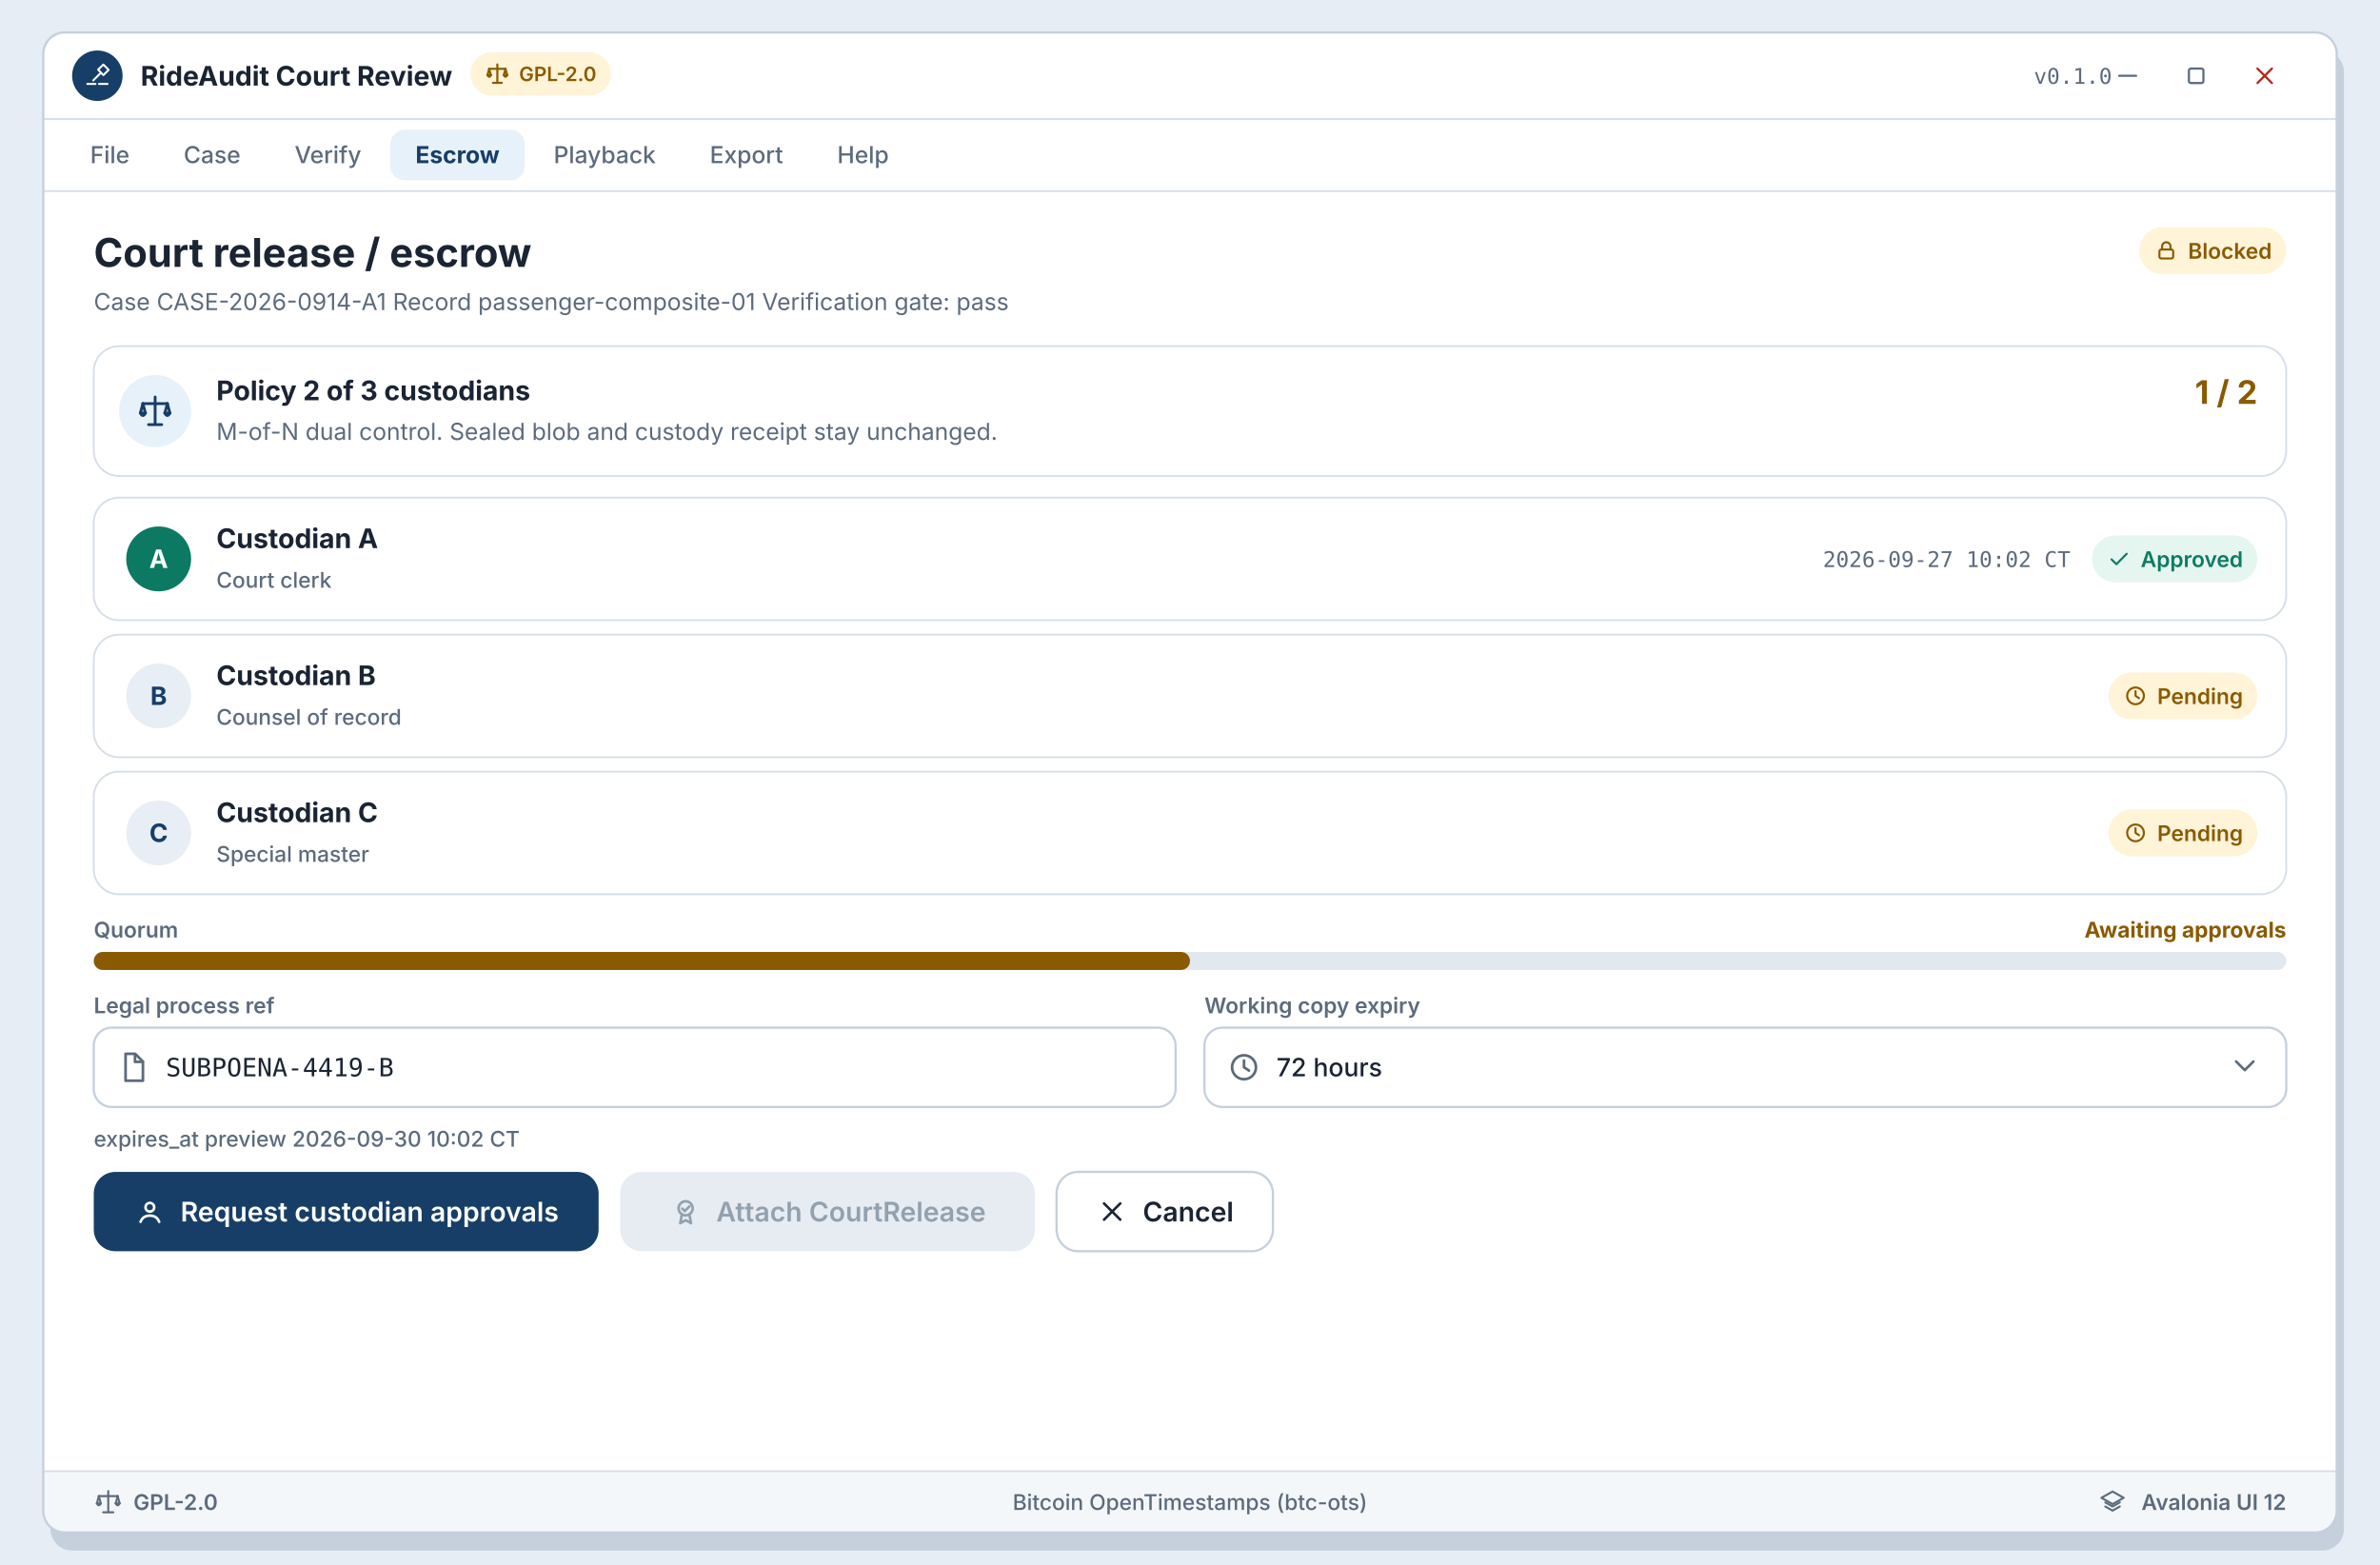
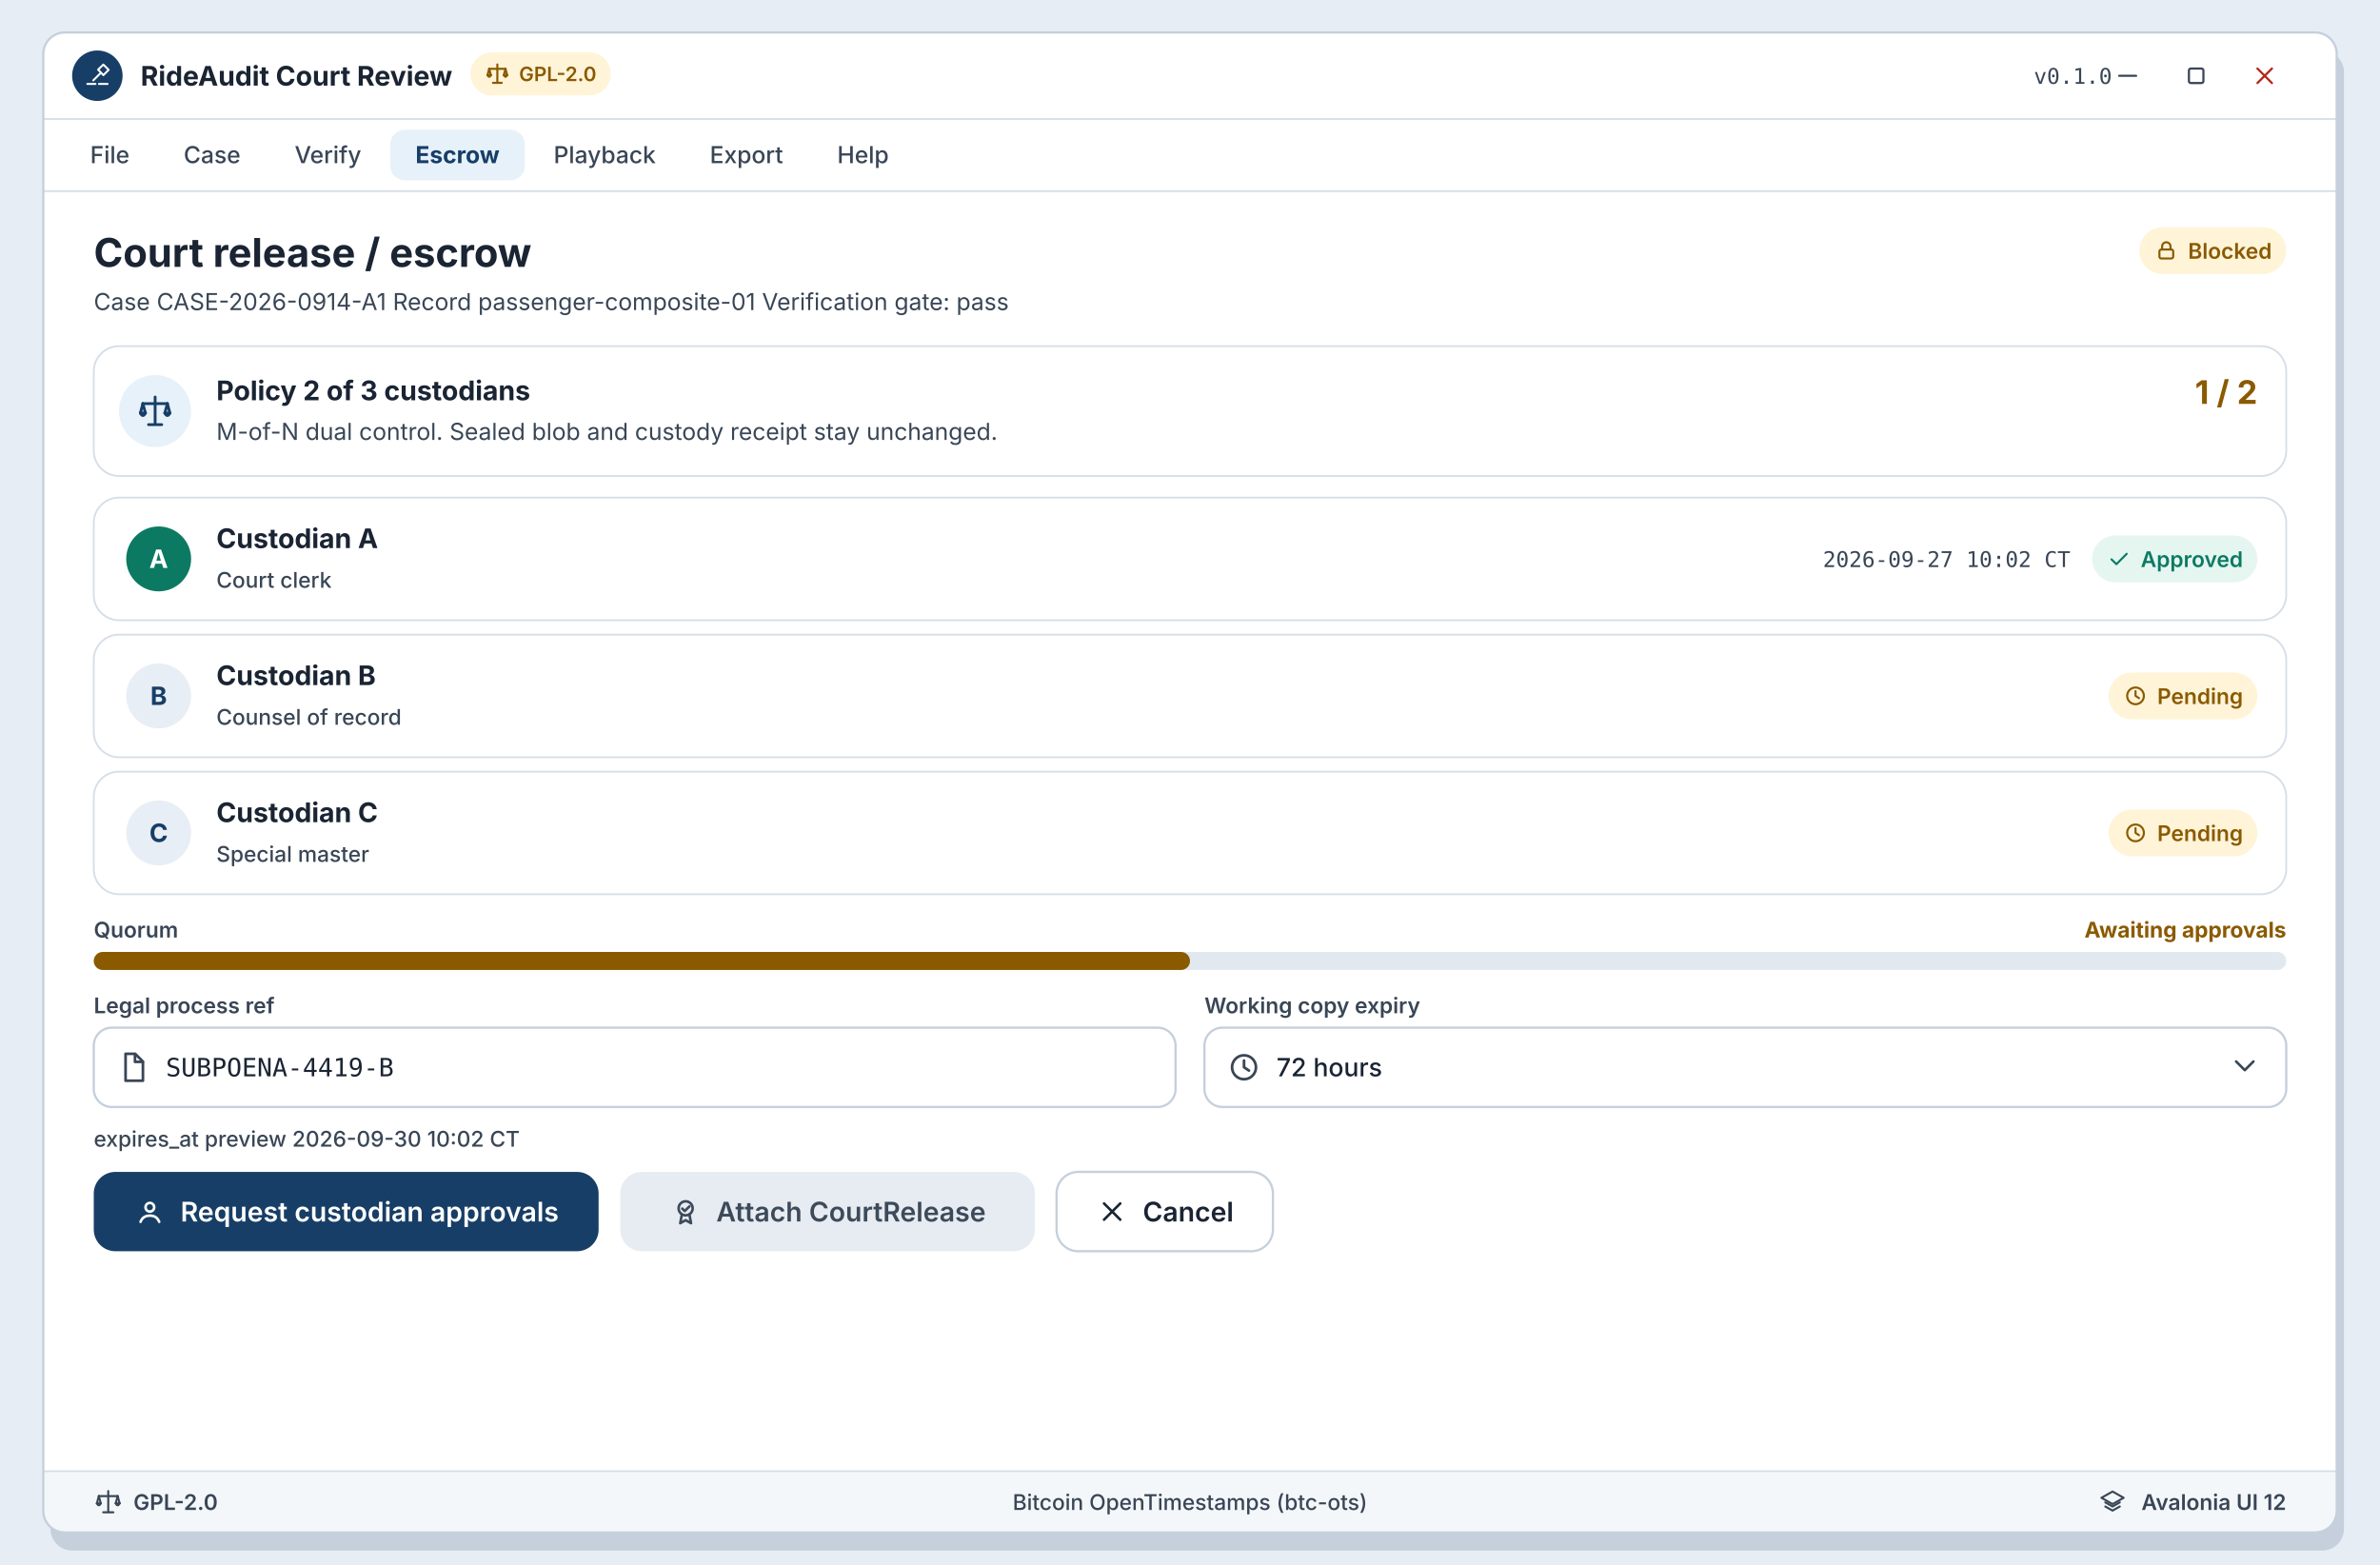
<svg xmlns="http://www.w3.org/2000/svg" width="1320" height="868" viewBox="0 0 1320 868" role="img">
  <defs>
    <clipPath id="win">
      <rect x="24" y="18" width="1272" height="832" rx="12" />
    </clipPath>
  </defs>
  <rect x="0" y="0" width="1320" height="868" rx="0" fill="#E6EDF4" />
  <rect x="28" y="28" width="1272" height="832" rx="12" fill="#C5D0DC" />
  <g clip-path="url(#win)">
    <rect x="24" y="18" width="1272" height="832" rx="0" fill="#FFFFFF" />
    <rect x="40" y="28" width="28" height="28" rx="14" fill="#173E66" />
    <g transform="translate(46.72 34.72) scale(0.61)">
      <path d="M2.8 19.4h7.4" fill="none" stroke="#FFFFFF" stroke-width="1.8" stroke-linecap="round" stroke-linejoin="round" />
      <path d="M13.4 19.4H21.2" fill="none" stroke="#FFFFFF" stroke-width="1.8" stroke-linecap="round" stroke-linejoin="round" />
      <path d="M8.2 16.2 14.4 10" fill="none" stroke="#FFFFFF" stroke-width="1.8" stroke-linecap="round" stroke-linejoin="round" />
      <path d="M12.6 6.4 17.4 1.8 22.2 6.6 17.4 11.4Z" fill="none" stroke="#FFFFFF" stroke-width="1.8" stroke-linecap="round" stroke-linejoin="round" />
    </g>
    <text x="78" y="47.5" fill="#1A2433" font-family="Inter, Segoe UI, Roboto, Helvetica, Arial, sans-serif" font-size="15" font-weight="700" text-anchor="start">RideAudit Court Review</text>
    <rect x="260.88" y="29" width="77.89" height="24" rx="12" fill="#FFF4D8" />
    <g transform="translate(268.88 34) scale(0.58)">
      <path d="M12 3v17.2" fill="none" stroke="#8A5A00" stroke-width="2" stroke-linecap="round" stroke-linejoin="round" />
      <path d="M7.8 20.6h8.4" fill="none" stroke="#8A5A00" stroke-width="2" stroke-linecap="round" stroke-linejoin="round" />
      <path d="M4.2 7.2h15.6" fill="none" stroke="#8A5A00" stroke-width="2" stroke-linecap="round" stroke-linejoin="round" />
      <path d="M4.2 7.2 2.6 13.2" fill="none" stroke="#8A5A00" stroke-width="2" stroke-linecap="round" stroke-linejoin="round" />
      <path d="M4.2 7.2 5.8 13.2" fill="none" stroke="#8A5A00" stroke-width="2" stroke-linecap="round" stroke-linejoin="round" />
      <path d="M2.6 13.2h3.2" fill="none" stroke="#8A5A00" stroke-width="2" stroke-linecap="round" stroke-linejoin="round" />
      <path d="M2.6 13.2Q4.2 16.4 5.8 13.2" fill="none" stroke="#8A5A00" stroke-width="2" stroke-linecap="round" stroke-linejoin="round" />
      <path d="M19.8 7.2 18.2 13.2" fill="none" stroke="#8A5A00" stroke-width="2" stroke-linecap="round" stroke-linejoin="round" />
      <path d="M19.8 7.2 21.4 13.2" fill="none" stroke="#8A5A00" stroke-width="2" stroke-linecap="round" stroke-linejoin="round" />
      <path d="M18.2 13.2h3.2" fill="none" stroke="#8A5A00" stroke-width="2" stroke-linecap="round" stroke-linejoin="round" />
      <path d="M18.2 13.2Q19.8 16.4 21.4 13.2" fill="none" stroke="#8A5A00" stroke-width="2" stroke-linecap="round" stroke-linejoin="round" />
    </g>
    <text x="287.88" y="45" fill="#8A5A00" font-family="Inter, Segoe UI, Roboto, Helvetica, Arial, sans-serif" font-size="11" font-weight="600" text-anchor="start">GPL-2.0</text>
-     <text x="1128" y="46.5" fill="#5C6B7C" font-family="JetBrains Mono, ui-monospace, SFMono-Regular, Menlo, Consolas, monospace" font-size="12" font-weight="500" text-anchor="start">v0.1.0</text>
+     <text x="1128" y="46.5" fill="#394656" font-family="JetBrains Mono, ui-monospace, SFMono-Regular, Menlo, Consolas, monospace" font-size="12" font-weight="500" text-anchor="start">v0.1.0</text>
    <g transform="translate(1172 34) scale(0.67)">
-       <path d="M5 12h14" fill="none" stroke="#5C6B7C" stroke-width="1.8" stroke-linecap="round" stroke-linejoin="round" />
+       <path d="M5 12h14" fill="none" stroke="#394656" stroke-width="1.8" stroke-linecap="round" stroke-linejoin="round" />
    </g>
    <g transform="translate(1210 34) scale(0.67)">
-       <rect x="6" y="6" width="12" height="12" rx="1.6" fill="none" stroke="#5C6B7C" stroke-width="1.8" stroke-linejoin="round" />
+       <rect x="6" y="6" width="12" height="12" rx="1.6" fill="none" stroke="#394656" stroke-width="1.8" stroke-linejoin="round" />
    </g>
    <g transform="translate(1248 34) scale(0.67)">
      <path d="M6 6 18 18" fill="none" stroke="#B42318" stroke-width="1.8" stroke-linecap="round" stroke-linejoin="round" />
      <path d="M18 6 6 18" fill="none" stroke="#B42318" stroke-width="1.8" stroke-linecap="round" stroke-linejoin="round" />
    </g>
    <line x1="24" y1="66" x2="1296" y2="66" stroke="#D5DEE8" stroke-width="1" />
-     <text x="50" y="90.5" fill="#5C6B7C" font-family="Inter, Segoe UI, Roboto, Helvetica, Arial, sans-serif" font-size="13" font-weight="500" text-anchor="start">File</text>
-     <text x="101.86" y="90.5" fill="#5C6B7C" font-family="Inter, Segoe UI, Roboto, Helvetica, Arial, sans-serif" font-size="13" font-weight="500" text-anchor="start">Case</text>
-     <text x="163.41" y="90.5" fill="#5C6B7C" font-family="Inter, Segoe UI, Roboto, Helvetica, Arial, sans-serif" font-size="13" font-weight="500" text-anchor="start">Verify</text>
+     <text x="50" y="90.5" fill="#394656" font-family="Inter, Segoe UI, Roboto, Helvetica, Arial, sans-serif" font-size="13" font-weight="500" text-anchor="start">File</text>
+     <text x="101.86" y="90.5" fill="#394656" font-family="Inter, Segoe UI, Roboto, Helvetica, Arial, sans-serif" font-size="13" font-weight="500" text-anchor="start">Case</text>
+     <text x="163.41" y="90.5" fill="#394656" font-family="Inter, Segoe UI, Roboto, Helvetica, Arial, sans-serif" font-size="13" font-weight="500" text-anchor="start">Verify</text>
    <rect x="216.41" y="72" width="74.66" height="28" rx="8" fill="#E7F1FA" />
    <text x="230.41" y="90.5" fill="#173E66" font-family="Inter, Segoe UI, Roboto, Helvetica, Arial, sans-serif" font-size="13" font-weight="700" text-anchor="start">Escrow</text>
-     <text x="307.06" y="90.5" fill="#5C6B7C" font-family="Inter, Segoe UI, Roboto, Helvetica, Arial, sans-serif" font-size="13" font-weight="500" text-anchor="start">Playback</text>
-     <text x="393.69" y="90.5" fill="#5C6B7C" font-family="Inter, Segoe UI, Roboto, Helvetica, Arial, sans-serif" font-size="13" font-weight="500" text-anchor="start">Export</text>
-     <text x="464.34" y="90.5" fill="#5C6B7C" font-family="Inter, Segoe UI, Roboto, Helvetica, Arial, sans-serif" font-size="13" font-weight="500" text-anchor="start">Help</text>
+     <text x="307.06" y="90.5" fill="#394656" font-family="Inter, Segoe UI, Roboto, Helvetica, Arial, sans-serif" font-size="13" font-weight="500" text-anchor="start">Playback</text>
+     <text x="393.69" y="90.5" fill="#394656" font-family="Inter, Segoe UI, Roboto, Helvetica, Arial, sans-serif" font-size="13" font-weight="500" text-anchor="start">Export</text>
+     <text x="464.34" y="90.5" fill="#394656" font-family="Inter, Segoe UI, Roboto, Helvetica, Arial, sans-serif" font-size="13" font-weight="500" text-anchor="start">Help</text>
    <line x1="24" y1="106" x2="1296" y2="106" stroke="#D5DEE8" stroke-width="1" />
    <text x="52" y="148" fill="#1A2433" font-family="Inter, Segoe UI, Roboto, Helvetica, Arial, sans-serif" font-size="22" font-weight="700" text-anchor="start">Court release / escrow</text>
    <rect x="1186.52" y="126" width="81.48" height="26" rx="13" fill="#FFF4D8" />
    <g transform="translate(1194.52 132) scale(0.58)">
      <path d="M8 11V8.1a4 4 0 0 1 8 0V11" fill="none" stroke="#8A5A00" stroke-width="2" stroke-linecap="round" stroke-linejoin="round" />
      <rect x="5.4" y="11" width="13.2" height="8.6" rx="1.8" fill="none" stroke="#8A5A00" stroke-width="2" stroke-linejoin="round" />
    </g>
    <text x="1213.52" y="143.5" fill="#8A5A00" font-family="Inter, Segoe UI, Roboto, Helvetica, Arial, sans-serif" font-size="12" font-weight="600" text-anchor="start">Blocked</text>
-     <text x="52" y="172" fill="#5C6B7C" font-family="Inter, Segoe UI, Roboto, Helvetica, Arial, sans-serif" font-size="13" font-weight="400" text-anchor="start">Case CASE-2026-0914-A1    Record passenger-composite-01    Verification gate: pass</text>
+     <text x="52" y="172" fill="#394656" font-family="Inter, Segoe UI, Roboto, Helvetica, Arial, sans-serif" font-size="13" font-weight="400" text-anchor="start">Case CASE-2026-0914-A1    Record passenger-composite-01    Verification gate: pass</text>
    <rect x="52" y="192" width="1216" height="72" rx="14" fill="#FFFFFF" stroke="#D5DEE8" stroke-width="1" />
    <rect x="66" y="208" width="40" height="40" rx="20" fill="#E7F1FA" />
    <g transform="translate(75.6 217.6) scale(0.87)">
      <path d="M12 3v17.2" fill="none" stroke="#173E66" stroke-width="1.8" stroke-linecap="round" stroke-linejoin="round" />
      <path d="M7.8 20.6h8.4" fill="none" stroke="#173E66" stroke-width="1.8" stroke-linecap="round" stroke-linejoin="round" />
      <path d="M4.2 7.2h15.6" fill="none" stroke="#173E66" stroke-width="1.8" stroke-linecap="round" stroke-linejoin="round" />
      <path d="M4.2 7.2 2.6 13.2" fill="none" stroke="#173E66" stroke-width="1.8" stroke-linecap="round" stroke-linejoin="round" />
      <path d="M4.2 7.2 5.8 13.2" fill="none" stroke="#173E66" stroke-width="1.8" stroke-linecap="round" stroke-linejoin="round" />
      <path d="M2.6 13.2h3.2" fill="none" stroke="#173E66" stroke-width="1.8" stroke-linecap="round" stroke-linejoin="round" />
      <path d="M2.6 13.2Q4.2 16.4 5.8 13.2" fill="none" stroke="#173E66" stroke-width="1.8" stroke-linecap="round" stroke-linejoin="round" />
      <path d="M19.8 7.2 18.2 13.2" fill="none" stroke="#173E66" stroke-width="1.8" stroke-linecap="round" stroke-linejoin="round" />
      <path d="M19.8 7.2 21.4 13.2" fill="none" stroke="#173E66" stroke-width="1.8" stroke-linecap="round" stroke-linejoin="round" />
      <path d="M18.2 13.2h3.2" fill="none" stroke="#173E66" stroke-width="1.8" stroke-linecap="round" stroke-linejoin="round" />
      <path d="M18.2 13.2Q19.8 16.4 21.4 13.2" fill="none" stroke="#173E66" stroke-width="1.8" stroke-linecap="round" stroke-linejoin="round" />
    </g>
    <text x="120" y="222" fill="#1A2433" font-family="Inter, Segoe UI, Roboto, Helvetica, Arial, sans-serif" font-size="15" font-weight="700" text-anchor="start">Policy  2 of 3 custodians</text>
-     <text x="120" y="244" fill="#5C6B7C" font-family="Inter, Segoe UI, Roboto, Helvetica, Arial, sans-serif" font-size="13" font-weight="400" text-anchor="start">M-of-N dual control. Sealed blob and custody receipt stay unchanged.</text>
+     <text x="120" y="244" fill="#394656" font-family="Inter, Segoe UI, Roboto, Helvetica, Arial, sans-serif" font-size="13" font-weight="400" text-anchor="start">M-of-N dual control. Sealed blob and custody receipt stay unchanged.</text>
    <text x="1252" y="224" fill="#8A5A00" font-family="Inter, Segoe UI, Roboto, Helvetica, Arial, sans-serif" font-size="18" font-weight="700" text-anchor="end">1 / 2</text>
    <rect x="52" y="276" width="1216" height="68" rx="14" fill="#FFFFFF" stroke="#D5DEE8" stroke-width="1" />
    <circle cx="88" cy="310" r="18" fill="#0C7A62" />
    <text x="88" y="315" fill="#FFFFFF" font-family="Inter, Segoe UI, Roboto, Helvetica, Arial, sans-serif" font-size="14" font-weight="700" text-anchor="middle">A</text>
    <text x="120" y="304" fill="#1A2433" font-family="Inter, Segoe UI, Roboto, Helvetica, Arial, sans-serif" font-size="15" font-weight="700" text-anchor="start">Custodian A</text>
-     <text x="120" y="326" fill="#5C6B7C" font-family="Inter, Segoe UI, Roboto, Helvetica, Arial, sans-serif" font-size="12" font-weight="500" text-anchor="start">Court clerk</text>
+     <text x="120" y="326" fill="#394656" font-family="Inter, Segoe UI, Roboto, Helvetica, Arial, sans-serif" font-size="12" font-weight="500" text-anchor="start">Court clerk</text>
    <rect x="1160.3" y="297" width="91.7" height="26" rx="13" fill="#E5F6F1" />
    <g transform="translate(1168.3 303) scale(0.58)">
      <path d="M4.8 12.5 9.5 17.1 19.3 7.2" fill="none" stroke="#0C7A62" stroke-width="2" stroke-linecap="round" stroke-linejoin="round" />
    </g>
    <text x="1187.3" y="314.5" fill="#0C7A62" font-family="Inter, Segoe UI, Roboto, Helvetica, Arial, sans-serif" font-size="12" font-weight="600" text-anchor="start">Approved</text>
-     <text x="1148.3" y="314.5" fill="#5C6B7C" font-family="JetBrains Mono, ui-monospace, SFMono-Regular, Menlo, Consolas, monospace" font-size="12" font-weight="500" text-anchor="end">2026-09-27 10:02 CT</text>
+     <text x="1148.3" y="314.5" fill="#394656" font-family="JetBrains Mono, ui-monospace, SFMono-Regular, Menlo, Consolas, monospace" font-size="12" font-weight="500" text-anchor="end">2026-09-27 10:02 CT</text>
    <rect x="52" y="352" width="1216" height="68" rx="14" fill="#FFFFFF" stroke="#D5DEE8" stroke-width="1" />
    <circle cx="88" cy="386" r="18" fill="#E8EEF5" />
    <text x="88" y="391" fill="#173E66" font-family="Inter, Segoe UI, Roboto, Helvetica, Arial, sans-serif" font-size="14" font-weight="700" text-anchor="middle">B</text>
    <text x="120" y="380" fill="#1A2433" font-family="Inter, Segoe UI, Roboto, Helvetica, Arial, sans-serif" font-size="15" font-weight="700" text-anchor="start">Custodian B</text>
-     <text x="120" y="402" fill="#5C6B7C" font-family="Inter, Segoe UI, Roboto, Helvetica, Arial, sans-serif" font-size="12" font-weight="500" text-anchor="start">Counsel of record</text>
+     <text x="120" y="402" fill="#394656" font-family="Inter, Segoe UI, Roboto, Helvetica, Arial, sans-serif" font-size="12" font-weight="500" text-anchor="start">Counsel of record</text>
    <rect x="1169.45" y="373" width="82.55" height="26" rx="13" fill="#FFF4D8" />
    <g transform="translate(1177.45 379) scale(0.58)">
      <circle cx="12" cy="12" r="8" fill="none" stroke="#8A5A00" stroke-width="2" />
      <path d="M12 7.5V12l3.3 2.2" fill="none" stroke="#8A5A00" stroke-width="2" stroke-linecap="round" stroke-linejoin="round" />
    </g>
    <text x="1196.45" y="390.5" fill="#8A5A00" font-family="Inter, Segoe UI, Roboto, Helvetica, Arial, sans-serif" font-size="12" font-weight="600" text-anchor="start">Pending</text>
    <rect x="52" y="428" width="1216" height="68" rx="14" fill="#FFFFFF" stroke="#D5DEE8" stroke-width="1" />
    <circle cx="88" cy="462" r="18" fill="#E8EEF5" />
    <text x="88" y="467" fill="#173E66" font-family="Inter, Segoe UI, Roboto, Helvetica, Arial, sans-serif" font-size="14" font-weight="700" text-anchor="middle">C</text>
    <text x="120" y="456" fill="#1A2433" font-family="Inter, Segoe UI, Roboto, Helvetica, Arial, sans-serif" font-size="15" font-weight="700" text-anchor="start">Custodian C</text>
-     <text x="120" y="478" fill="#5C6B7C" font-family="Inter, Segoe UI, Roboto, Helvetica, Arial, sans-serif" font-size="12" font-weight="500" text-anchor="start">Special master</text>
+     <text x="120" y="478" fill="#394656" font-family="Inter, Segoe UI, Roboto, Helvetica, Arial, sans-serif" font-size="12" font-weight="500" text-anchor="start">Special master</text>
    <rect x="1169.45" y="449" width="82.55" height="26" rx="13" fill="#FFF4D8" />
    <g transform="translate(1177.45 455) scale(0.58)">
      <circle cx="12" cy="12" r="8" fill="none" stroke="#8A5A00" stroke-width="2" />
      <path d="M12 7.5V12l3.3 2.2" fill="none" stroke="#8A5A00" stroke-width="2" stroke-linecap="round" stroke-linejoin="round" />
    </g>
    <text x="1196.45" y="466.5" fill="#8A5A00" font-family="Inter, Segoe UI, Roboto, Helvetica, Arial, sans-serif" font-size="12" font-weight="600" text-anchor="start">Pending</text>
-     <text x="52" y="520" fill="#5C6B7C" font-family="Inter, Segoe UI, Roboto, Helvetica, Arial, sans-serif" font-size="12" font-weight="600" text-anchor="start">Quorum</text>
+     <text x="52" y="520" fill="#394656" font-family="Inter, Segoe UI, Roboto, Helvetica, Arial, sans-serif" font-size="12" font-weight="600" text-anchor="start">Quorum</text>
    <text x="1268" y="520" fill="#8A5A00" font-family="Inter, Segoe UI, Roboto, Helvetica, Arial, sans-serif" font-size="12" font-weight="700" text-anchor="end">Awaiting approvals</text>
    <rect x="52" y="528" width="1216" height="10" rx="5" fill="#E1E8EF" />
    <rect x="52" y="528" width="608" height="10" rx="5" fill="#8A5A00" />
-     <text x="52" y="562" fill="#5C6B7C" font-family="Inter, Segoe UI, Roboto, Helvetica, Arial, sans-serif" font-size="12" font-weight="600" text-anchor="start">Legal process ref</text>
+     <text x="52" y="562" fill="#394656" font-family="Inter, Segoe UI, Roboto, Helvetica, Arial, sans-serif" font-size="12" font-weight="600" text-anchor="start">Legal process ref</text>
    <rect x="52" y="570" width="600" height="44" rx="10" fill="#FFFFFF" stroke="#C5D0DC" stroke-width="1.25" />
    <g transform="translate(64 582) scale(0.83)">
-       <path d="M6.8 3h6.4L18.4 8.2V21H6.8Z" fill="none" stroke="#5C6B7C" stroke-width="1.8" stroke-linecap="round" stroke-linejoin="round" />
-       <path d="M13.1 3.2V8.4h5.2" fill="none" stroke="#5C6B7C" stroke-width="1.8" stroke-linecap="round" stroke-linejoin="round" />
+       <path d="M6.8 3h6.4L18.4 8.2V21H6.8Z" fill="none" stroke="#394656" stroke-width="1.8" stroke-linecap="round" stroke-linejoin="round" />
+       <path d="M13.1 3.2V8.4h5.2" fill="none" stroke="#394656" stroke-width="1.8" stroke-linecap="round" stroke-linejoin="round" />
    </g>
    <text x="92" y="597" fill="#1A2433" font-family="JetBrains Mono, ui-monospace, SFMono-Regular, Menlo, Consolas, monospace" font-size="14" font-weight="500" text-anchor="start">SUBPOENA-4419-B</text>
-     <text x="668" y="562" fill="#5C6B7C" font-family="Inter, Segoe UI, Roboto, Helvetica, Arial, sans-serif" font-size="12" font-weight="600" text-anchor="start">Working copy expiry</text>
+     <text x="668" y="562" fill="#394656" font-family="Inter, Segoe UI, Roboto, Helvetica, Arial, sans-serif" font-size="12" font-weight="600" text-anchor="start">Working copy expiry</text>
    <rect x="668" y="570" width="600" height="44" rx="10" fill="#FFFFFF" stroke="#C5D0DC" stroke-width="1.25" />
    <g transform="translate(680 582) scale(0.83)">
-       <circle cx="12" cy="12" r="8" fill="none" stroke="#5C6B7C" stroke-width="1.8" />
-       <path d="M12 7.5V12l3.3 2.2" fill="none" stroke="#5C6B7C" stroke-width="1.8" stroke-linecap="round" stroke-linejoin="round" />
+       <circle cx="12" cy="12" r="8" fill="none" stroke="#394656" stroke-width="1.8" />
+       <path d="M12 7.5V12l3.3 2.2" fill="none" stroke="#394656" stroke-width="1.8" stroke-linecap="round" stroke-linejoin="round" />
    </g>
    <text x="708" y="597" fill="#1A2433" font-family="Inter, Segoe UI, Roboto, Helvetica, Arial, sans-serif" font-size="14" font-weight="500" text-anchor="start">72 hours</text>
    <g transform="translate(1236 582) scale(0.75)">
-       <path d="M5.6 9 12 15.4 18.4 9" fill="none" stroke="#5C6B7C" stroke-width="1.9" stroke-linecap="round" stroke-linejoin="round" />
+       <path d="M5.6 9 12 15.4 18.4 9" fill="none" stroke="#394656" stroke-width="1.9" stroke-linecap="round" stroke-linejoin="round" />
    </g>
-     <text x="52" y="636" fill="#5C6B7C" font-family="Inter, Segoe UI, Roboto, Helvetica, Arial, sans-serif" font-size="12" font-weight="500" text-anchor="start">expires_at preview  2026-09-30 10:02 CT</text>
+     <text x="52" y="636" fill="#394656" font-family="Inter, Segoe UI, Roboto, Helvetica, Arial, sans-serif" font-size="12" font-weight="500" text-anchor="start">expires_at preview  2026-09-30 10:02 CT</text>
    <rect x="52" y="650" width="280" height="44" rx="12" fill="#173E66" />
    <g transform="translate(74.12 663) scale(0.75)">
      <circle cx="12" cy="8.8" r="3.2" fill="none" stroke="#FFFFFF" stroke-width="1.9" />
      <path d="M5.1 19.6c1.2-3.1 3.5-4.6 6.9-4.6s5.7 1.5 6.9 4.6" fill="none" stroke="#FFFFFF" stroke-width="1.9" stroke-linecap="round" stroke-linejoin="round" />
    </g>
    <text x="100.12" y="677.5" fill="#FFFFFF" font-family="Inter, Segoe UI, Roboto, Helvetica, Arial, sans-serif" font-size="15" font-weight="600" text-anchor="start">Request custodian approvals</text>
    <rect x="344" y="650" width="230" height="44" rx="12" fill="#E6ECF1" />
    <g transform="translate(371.27 663) scale(0.75)">
-       <circle cx="12" cy="9.6" r="5.2" fill="none" stroke="#93A0AE" stroke-width="1.9" />
-       <path d="M9.2 14.2 8 20.6 12 18.4 16 20.6 14.8 14.2" fill="none" stroke="#93A0AE" stroke-width="1.9" stroke-linecap="round" stroke-linejoin="round" />
-       <path d="M9.5 9.8 11.3 11.6 14.8 8.2" fill="none" stroke="#93A0AE" stroke-width="1.9" stroke-linecap="round" stroke-linejoin="round" />
+       <circle cx="12" cy="9.6" r="5.2" fill="none" stroke="#3D4A5A" stroke-width="1.9" />
+       <path d="M9.2 14.2 8 20.6 12 18.4 16 20.6 14.8 14.2" fill="none" stroke="#3D4A5A" stroke-width="1.9" stroke-linecap="round" stroke-linejoin="round" />
+       <path d="M9.5 9.8 11.3 11.6 14.8 8.2" fill="none" stroke="#3D4A5A" stroke-width="1.9" stroke-linecap="round" stroke-linejoin="round" />
    </g>
-     <text x="397.27" y="677.5" fill="#93A0AE" font-family="Inter, Segoe UI, Roboto, Helvetica, Arial, sans-serif" font-size="15" font-weight="600" text-anchor="start">Attach CourtRelease</text>
+     <text x="397.27" y="677.5" fill="#3D4A5A" font-family="Inter, Segoe UI, Roboto, Helvetica, Arial, sans-serif" font-size="15" font-weight="600" text-anchor="start">Attach CourtRelease</text>
    <rect x="586" y="650" width="120" height="44" rx="12" fill="#FFFFFF" stroke="#C5D0DC" stroke-width="1.25" />
    <g transform="translate(607.82 663) scale(0.75)">
      <path d="M6 6 18 18" fill="none" stroke="#1A2433" stroke-width="1.9" stroke-linecap="round" stroke-linejoin="round" />
      <path d="M18 6 6 18" fill="none" stroke="#1A2433" stroke-width="1.9" stroke-linecap="round" stroke-linejoin="round" />
    </g>
    <text x="633.82" y="677.5" fill="#1A2433" font-family="Inter, Segoe UI, Roboto, Helvetica, Arial, sans-serif" font-size="15" font-weight="600" text-anchor="start">Cancel</text>
    <rect x="24" y="816" width="1272" height="34" rx="0" fill="#F4F7FA" />
    <line x1="24" y1="816" x2="1296" y2="816" stroke="#D5DEE8" stroke-width="1" />
    <g transform="translate(52 825) scale(0.67)">
-       <path d="M12 3v17.2" fill="none" stroke="#5C6B7C" stroke-width="1.7" stroke-linecap="round" stroke-linejoin="round" />
-       <path d="M7.8 20.6h8.4" fill="none" stroke="#5C6B7C" stroke-width="1.7" stroke-linecap="round" stroke-linejoin="round" />
-       <path d="M4.2 7.2h15.6" fill="none" stroke="#5C6B7C" stroke-width="1.7" stroke-linecap="round" stroke-linejoin="round" />
-       <path d="M4.2 7.2 2.6 13.2" fill="none" stroke="#5C6B7C" stroke-width="1.7" stroke-linecap="round" stroke-linejoin="round" />
-       <path d="M4.2 7.2 5.8 13.2" fill="none" stroke="#5C6B7C" stroke-width="1.7" stroke-linecap="round" stroke-linejoin="round" />
-       <path d="M2.6 13.2h3.2" fill="none" stroke="#5C6B7C" stroke-width="1.7" stroke-linecap="round" stroke-linejoin="round" />
-       <path d="M2.6 13.2Q4.2 16.4 5.8 13.2" fill="none" stroke="#5C6B7C" stroke-width="1.7" stroke-linecap="round" stroke-linejoin="round" />
-       <path d="M19.8 7.2 18.2 13.2" fill="none" stroke="#5C6B7C" stroke-width="1.7" stroke-linecap="round" stroke-linejoin="round" />
-       <path d="M19.8 7.2 21.4 13.2" fill="none" stroke="#5C6B7C" stroke-width="1.7" stroke-linecap="round" stroke-linejoin="round" />
-       <path d="M18.2 13.2h3.2" fill="none" stroke="#5C6B7C" stroke-width="1.7" stroke-linecap="round" stroke-linejoin="round" />
-       <path d="M18.2 13.2Q19.8 16.4 21.4 13.2" fill="none" stroke="#5C6B7C" stroke-width="1.7" stroke-linecap="round" stroke-linejoin="round" />
+       <path d="M12 3v17.2" fill="none" stroke="#394656" stroke-width="1.7" stroke-linecap="round" stroke-linejoin="round" />
+       <path d="M7.8 20.6h8.4" fill="none" stroke="#394656" stroke-width="1.7" stroke-linecap="round" stroke-linejoin="round" />
+       <path d="M4.2 7.2h15.6" fill="none" stroke="#394656" stroke-width="1.7" stroke-linecap="round" stroke-linejoin="round" />
+       <path d="M4.2 7.2 2.6 13.2" fill="none" stroke="#394656" stroke-width="1.7" stroke-linecap="round" stroke-linejoin="round" />
+       <path d="M4.2 7.2 5.8 13.2" fill="none" stroke="#394656" stroke-width="1.7" stroke-linecap="round" stroke-linejoin="round" />
+       <path d="M2.6 13.2h3.2" fill="none" stroke="#394656" stroke-width="1.7" stroke-linecap="round" stroke-linejoin="round" />
+       <path d="M2.6 13.2Q4.2 16.4 5.8 13.2" fill="none" stroke="#394656" stroke-width="1.7" stroke-linecap="round" stroke-linejoin="round" />
+       <path d="M19.8 7.2 18.2 13.2" fill="none" stroke="#394656" stroke-width="1.7" stroke-linecap="round" stroke-linejoin="round" />
+       <path d="M19.8 7.2 21.4 13.2" fill="none" stroke="#394656" stroke-width="1.7" stroke-linecap="round" stroke-linejoin="round" />
+       <path d="M18.2 13.2h3.2" fill="none" stroke="#394656" stroke-width="1.7" stroke-linecap="round" stroke-linejoin="round" />
+       <path d="M18.2 13.2Q19.8 16.4 21.4 13.2" fill="none" stroke="#394656" stroke-width="1.7" stroke-linecap="round" stroke-linejoin="round" />
    </g>
-     <text x="74" y="837.5" fill="#5C6B7C" font-family="Inter, Segoe UI, Roboto, Helvetica, Arial, sans-serif" font-size="12" font-weight="600" text-anchor="start">GPL-2.0</text>
-     <text x="660" y="837.5" fill="#5C6B7C" font-family="Inter, Segoe UI, Roboto, Helvetica, Arial, sans-serif" font-size="12" font-weight="500" text-anchor="middle">Bitcoin OpenTimestamps (btc-ots)</text>
+     <text x="74" y="837.5" fill="#394656" font-family="Inter, Segoe UI, Roboto, Helvetica, Arial, sans-serif" font-size="12" font-weight="600" text-anchor="start">GPL-2.0</text>
+     <text x="660" y="837.5" fill="#394656" font-family="Inter, Segoe UI, Roboto, Helvetica, Arial, sans-serif" font-size="12" font-weight="500" text-anchor="middle">Bitcoin OpenTimestamps (btc-ots)</text>
    <g transform="translate(1163.62 825) scale(0.67)">
-       <path d="M12 3.4 21.2 8.6 12 13.8 2.8 8.6Z" fill="none" stroke="#5C6B7C" stroke-width="1.7" stroke-linecap="round" stroke-linejoin="round" />
-       <path d="M6 12.4 12 15.8 18 12.4" fill="none" stroke="#5C6B7C" stroke-width="1.7" stroke-linecap="round" stroke-linejoin="round" />
-       <path d="M6 15.8 12 19.2 18 15.8" fill="none" stroke="#5C6B7C" stroke-width="1.7" stroke-linecap="round" stroke-linejoin="round" />
+       <path d="M12 3.4 21.2 8.6 12 13.8 2.8 8.6Z" fill="none" stroke="#394656" stroke-width="1.7" stroke-linecap="round" stroke-linejoin="round" />
+       <path d="M6 12.4 12 15.8 18 12.4" fill="none" stroke="#394656" stroke-width="1.7" stroke-linecap="round" stroke-linejoin="round" />
+       <path d="M6 15.8 12 19.2 18 15.8" fill="none" stroke="#394656" stroke-width="1.7" stroke-linecap="round" stroke-linejoin="round" />
    </g>
-     <text x="1268" y="837.5" fill="#5C6B7C" font-family="Inter, Segoe UI, Roboto, Helvetica, Arial, sans-serif" font-size="12" font-weight="600" text-anchor="end">Avalonia UI 12</text>
+     <text x="1268" y="837.5" fill="#394656" font-family="Inter, Segoe UI, Roboto, Helvetica, Arial, sans-serif" font-size="12" font-weight="600" text-anchor="end">Avalonia UI 12</text>
  </g>
  <rect x="24" y="18" width="1272" height="832" rx="12" fill="none" stroke="#C5D0DC" stroke-width="1.25" />
</svg>
